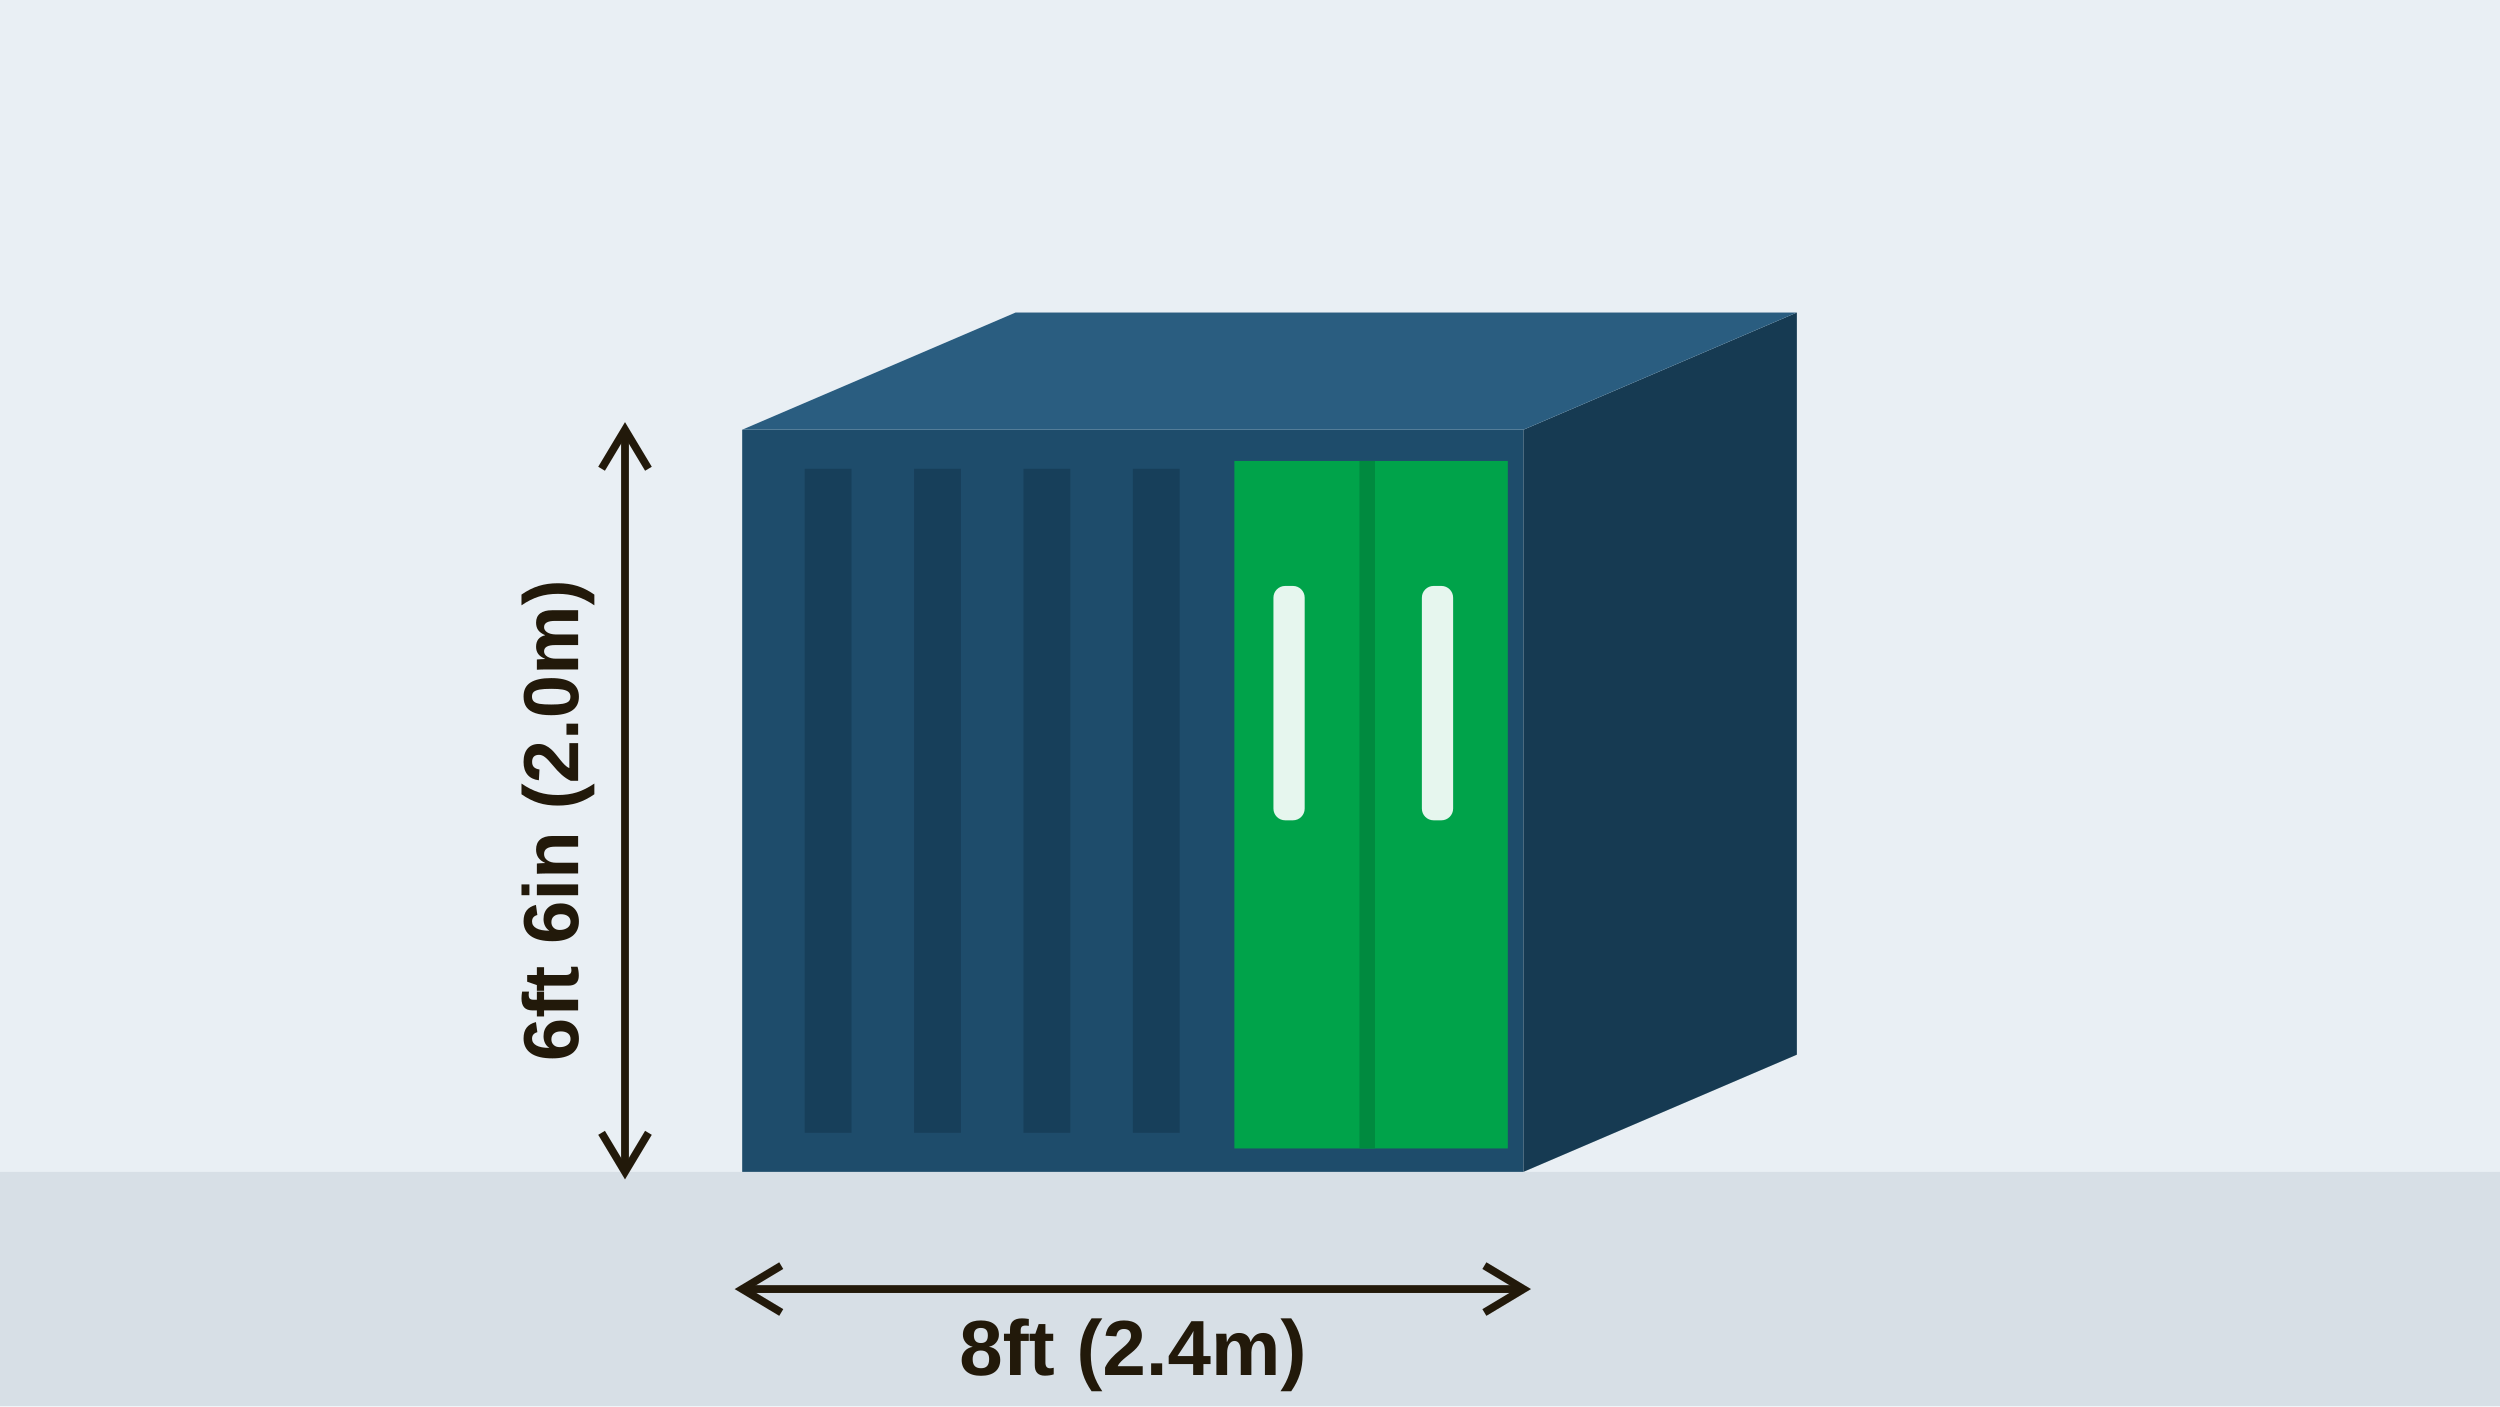
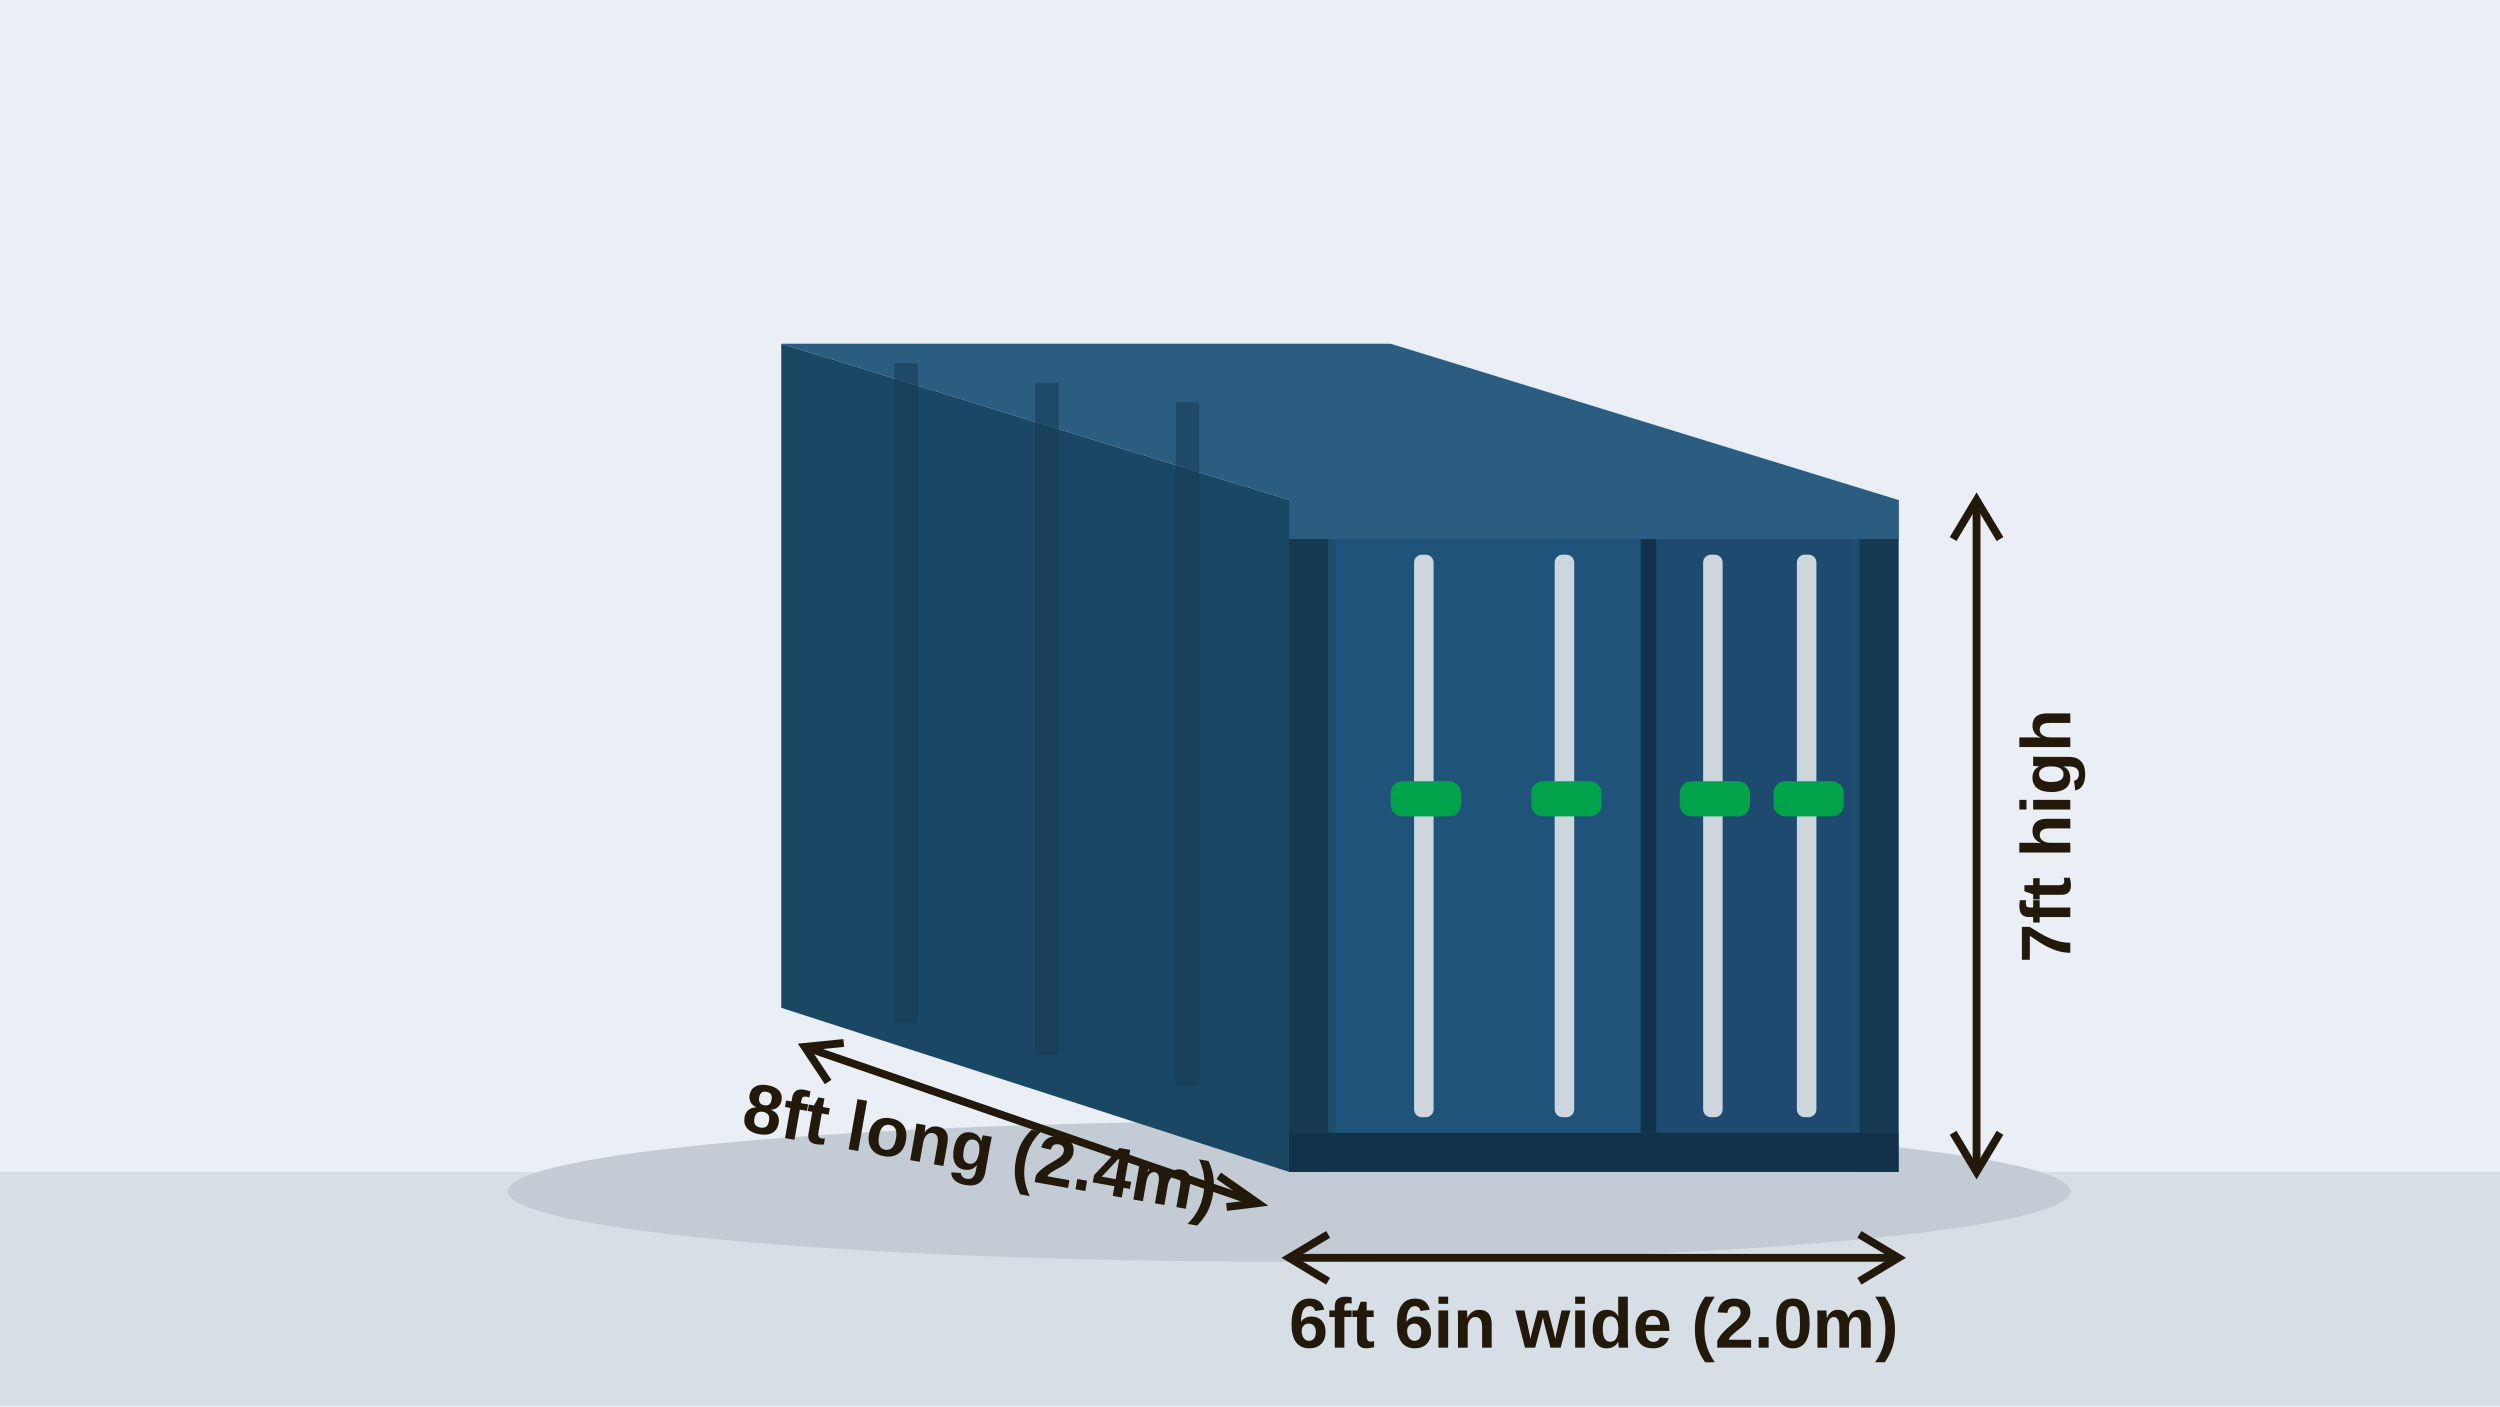
- <svg xmlns="http://www.w3.org/2000/svg" viewBox="0 0 640 360" role="img" aria-label="Illustration of an 8ft by 6ft 6in storage container">
+ <svg xmlns="http://www.w3.org/2000/svg" viewBox="0 0 640 360" role="img" aria-label="Diagram of an 8ft by 6ft 6in storage container with double doors on the front">
  <rect width="640" height="360" fill="#e9eff4" />
  <rect x="0" y="300" width="640" height="60" fill="#d7dfe6" />
-   <g>
-     <rect x="190" y="110" width="200" height="190" fill="#1E4C6B" />
-     <polygon points="390,110 460,80 460,270 390,300" fill="#163a52" />
-     <polygon points="190,110 260,80 460,80 390,110" fill="#2a5d80" />
-     <g fill="#173f5a">
-       <rect x="206" y="120" width="12" height="170" />
-       <rect x="234" y="120" width="12" height="170" />
-       <rect x="262" y="120" width="12" height="170" />
-       <rect x="290" y="120" width="12" height="170" />
-     </g>
-     <rect x="316" y="118" width="70" height="176" fill="#00A34A" />
-     <rect x="348" y="118" width="4" height="176" fill="#008a3f" />
-     <rect x="326" y="150" width="8" height="60" rx="3" fill="#e6f6ee" />
-     <rect x="364" y="150" width="8" height="60" rx="3" fill="#e6f6ee" />
+   <ellipse cx="330" cy="305" rx="200" ry="18" fill="#c3ccd4" />
+   <polygon points="330,128 486,128 356,88 200,88" fill="#2a5d80" />
+   <polygon points="330,128 200,88 200,258 330,300" fill="#1a4763" />
+   <g stroke="#163a52" stroke-width="6" opacity=".55">
+     <line x1="232" y1="93" x2="232" y2="262" />
+     <line x1="268" y1="98" x2="268" y2="270" />
+     <line x1="304" y1="103" x2="304" y2="278" />
+   </g>
+   <rect x="330" y="128" width="156" height="172" fill="#1E4C6B" />
+   <rect x="330" y="128" width="10" height="172" fill="#163a52" />
+   <rect x="476" y="128" width="10" height="172" fill="#163a52" />
+   <rect x="330" y="128" width="156" height="10" fill="#2a5d80" />
+   <rect x="330" y="290" width="156" height="10" fill="#12324a" />
+   <rect x="342" y="138" width="80" height="152" fill="#20537a" />
+   <rect x="422" y="138" width="52" height="152" fill="#1d4a6e" />
+   <rect x="420" y="138" width="4" height="152" fill="#12324a" />
+   <g fill="#cdd6dd">
+     <rect x="362" y="142" width="5" height="144" rx="2" />
+     <rect x="398" y="142" width="5" height="144" rx="2" />
+     <rect x="436" y="142" width="5" height="144" rx="2" />
+     <rect x="460" y="142" width="5" height="144" rx="2" />
+   </g>
+   <g fill="#00A34A">
+     <rect x="356" y="200" width="18" height="9" rx="3" />
+     <rect x="392" y="200" width="18" height="9" rx="3" />
+     <rect x="430" y="200" width="18" height="9" rx="3" />
+     <rect x="454" y="200" width="18" height="9" rx="3" />
  </g>
  <g stroke="#22190A" stroke-width="2" fill="none">
-     <line x1="190" y1="330" x2="390" y2="330" />
-     <polyline points="200,324 190,330 200,336" />
-     <polyline points="380,324 390,330 380,336" />
-     <line x1="160" y1="110" x2="160" y2="300" />
-     <polyline points="154,120 160,110 166,120" />
-     <polyline points="154,290 160,300 166,290" />
+     <line x1="506" y1="128" x2="506" y2="300" />
+     <polyline points="500,138 506,128 512,138" />
+     <polyline points="500,290 506,300 512,290" />
+     <line x1="330" y1="322" x2="486" y2="322" />
+     <polyline points="340,316 330,322 340,328" />
+     <polyline points="476,316 486,322 476,328" />
+     <line x1="206" y1="268" x2="322" y2="308" />
+     <polyline points="216,267 206,268 212,277" />
+     <polyline points="312,301 322,308 314,309" />
  </g>
-   <text x="290" y="352" font-family="Arial, sans-serif" font-size="20" font-weight="bold" fill="#22190A" text-anchor="middle">8ft (2.4m)</text>
-   <text x="148" y="210" font-family="Arial, sans-serif" font-size="20" font-weight="bold" fill="#22190A" text-anchor="middle" transform="rotate(-90 148 210)">6ft 6in (2.0m)</text>
+   <text x="408" y="345" font-family="Arial, sans-serif" font-size="18" font-weight="bold" fill="#22190A" text-anchor="middle">6ft 6in wide (2.0m)</text>
+   <text x="530" y="214" font-family="Arial, sans-serif" font-size="18" font-weight="bold" fill="#22190A" text-anchor="middle" transform="rotate(-90 530 214)">7ft high</text>
+   <text x="250" y="300" font-family="Arial, sans-serif" font-size="18" font-weight="bold" fill="#22190A" text-anchor="middle" transform="rotate(10 250 300)">8ft long (2.4m)</text>
</svg>
